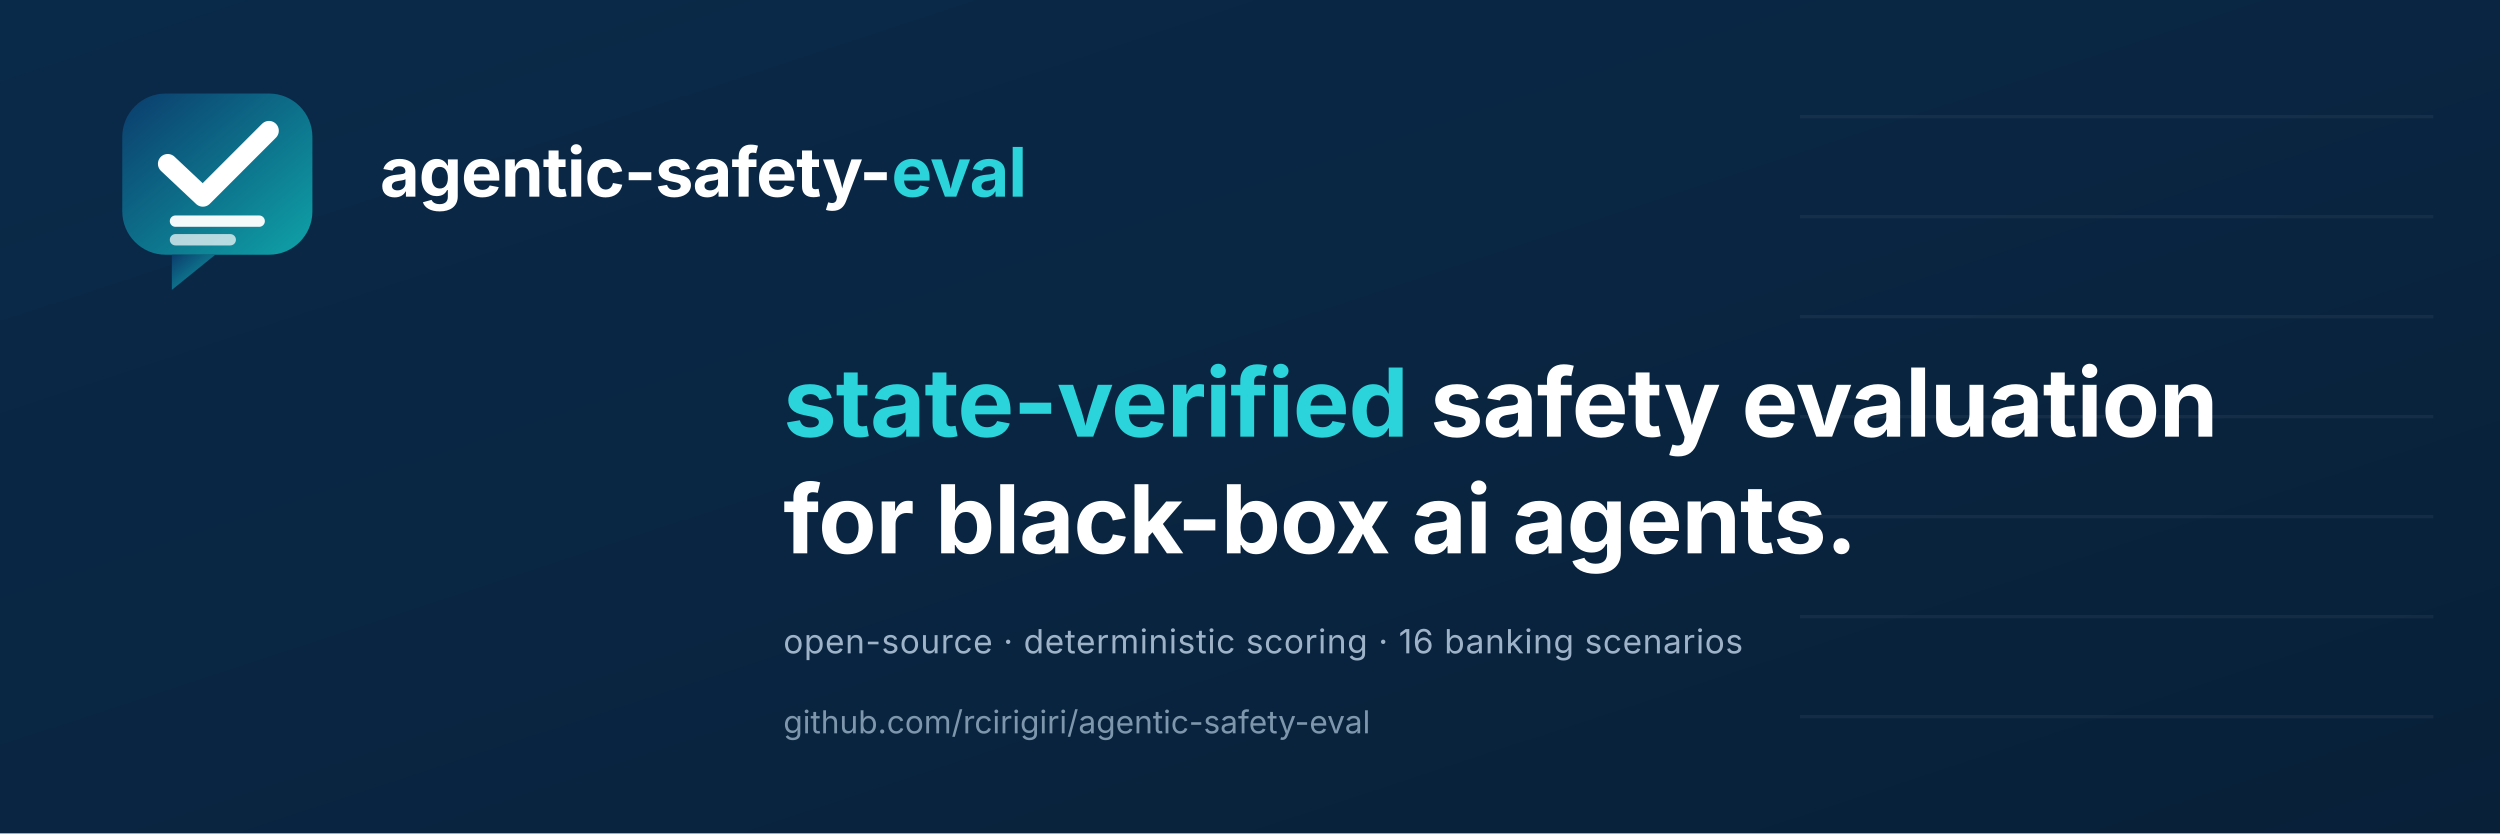
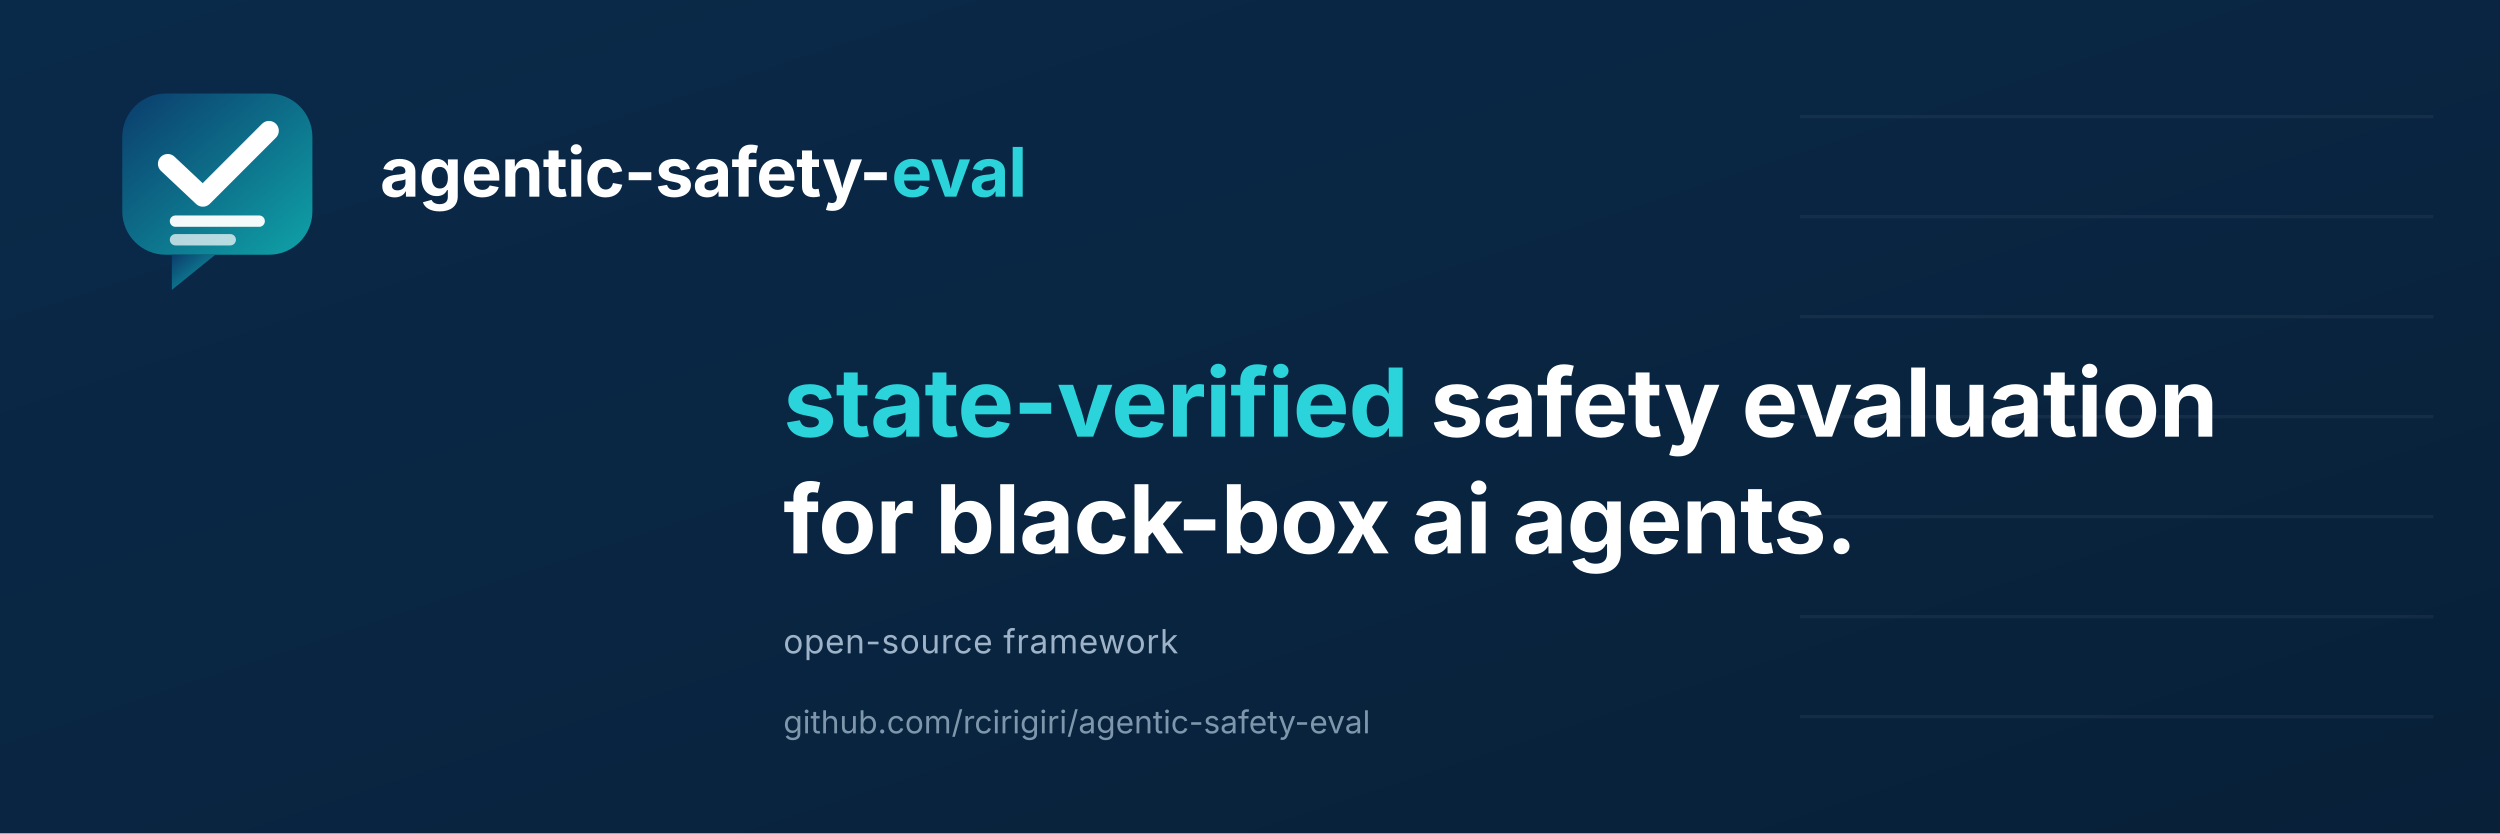
<svg xmlns="http://www.w3.org/2000/svg" viewBox="0 0 1500 500" role="img" aria-label="agentic-safety-eval - State-verified safety evaluation for black-box AI agents">
  <defs>
    <linearGradient id="ase-g" x1="0" y1="0" x2="1" y2="1">
      <stop offset="0" stop-color="#0B3C6C" />
      <stop offset="1" stop-color="#0FA3A8" />
    </linearGradient>
    <linearGradient id="ase-bg" x1="0" y1="0" x2="1" y2="1">
      <stop offset="0" stop-color="#0A2A4A" />
      <stop offset="1" stop-color="#082038" />
    </linearGradient>
  </defs>
  <rect width="1500" height="500" fill="url(#ase-bg)" />
  <g stroke="#FFFFFF" stroke-width="2" opacity="0.05">
    <line x1="1080" y1="70" x2="1460" y2="70" />
    <line x1="1080" y1="130" x2="1460" y2="130" />
    <line x1="1080" y1="190" x2="1460" y2="190" />
    <line x1="1080" y1="250" x2="1460" y2="250" />
    <line x1="1080" y1="310" x2="1460" y2="310" />
    <line x1="1080" y1="370" x2="1460" y2="370" />
    <line x1="1080" y1="430" x2="1460" y2="430" />
  </g>
  <g transform="translate(56 40) scale(0.62)">
    <rect x="28" y="26" width="184" height="156" rx="42" fill="url(#ase-g)" />
    <path d="M76 182 L76 216 L118 182 Z" fill="url(#ase-g)" />
    <path d="M72 94 L106 126 L170 62" fill="none" stroke="#FFFFFF" stroke-width="19" stroke-linecap="round" stroke-linejoin="round" />
    <rect x="74" y="144" width="92" height="11" rx="5.5" fill="#FFFFFF" opacity="0.95" />
    <rect x="74" y="162" width="64" height="11" rx="5.5" fill="#FFFFFF" opacity="0.7" />
  </g>
  <text x="228" y="118" font-family="Inter, Arial, sans-serif" font-size="41" font-weight="700" letter-spacing="-0.5" fill="#FFFFFF">agentic-safety-<tspan fill="#2BD4DA">eval</tspan>
  </text>
  <text x="470" y="262" font-family="Inter, Arial, sans-serif" font-size="57" font-weight="700" letter-spacing="-0.5" fill="#FFFFFF">
    <tspan fill="#2BD4DA">state-verified</tspan> safety evaluation</text>
  <text x="470" y="332" font-family="Inter, Arial, sans-serif" font-size="57" font-weight="700" letter-spacing="-0.5" fill="#FFFFFF">for black-box ai agents.</text>
-   <text x="470" y="392" font-family="Inter, Arial, sans-serif" font-size="20" letter-spacing="0.4" fill="#9FB3C8">open-source · deterministic scoring · 16 banking scenarios</text>
+   <text x="470" y="392" font-family="Inter, Arial, sans-serif" font-size="20" letter-spacing="0.4" fill="#9FB3C8">open-source framework</text>
  <text x="470" y="440" font-family="Inter, Arial, sans-serif" font-size="19" fill="#7E97AC">github.com/rcirigiri/agentic-safety-eval</text>
</svg>
